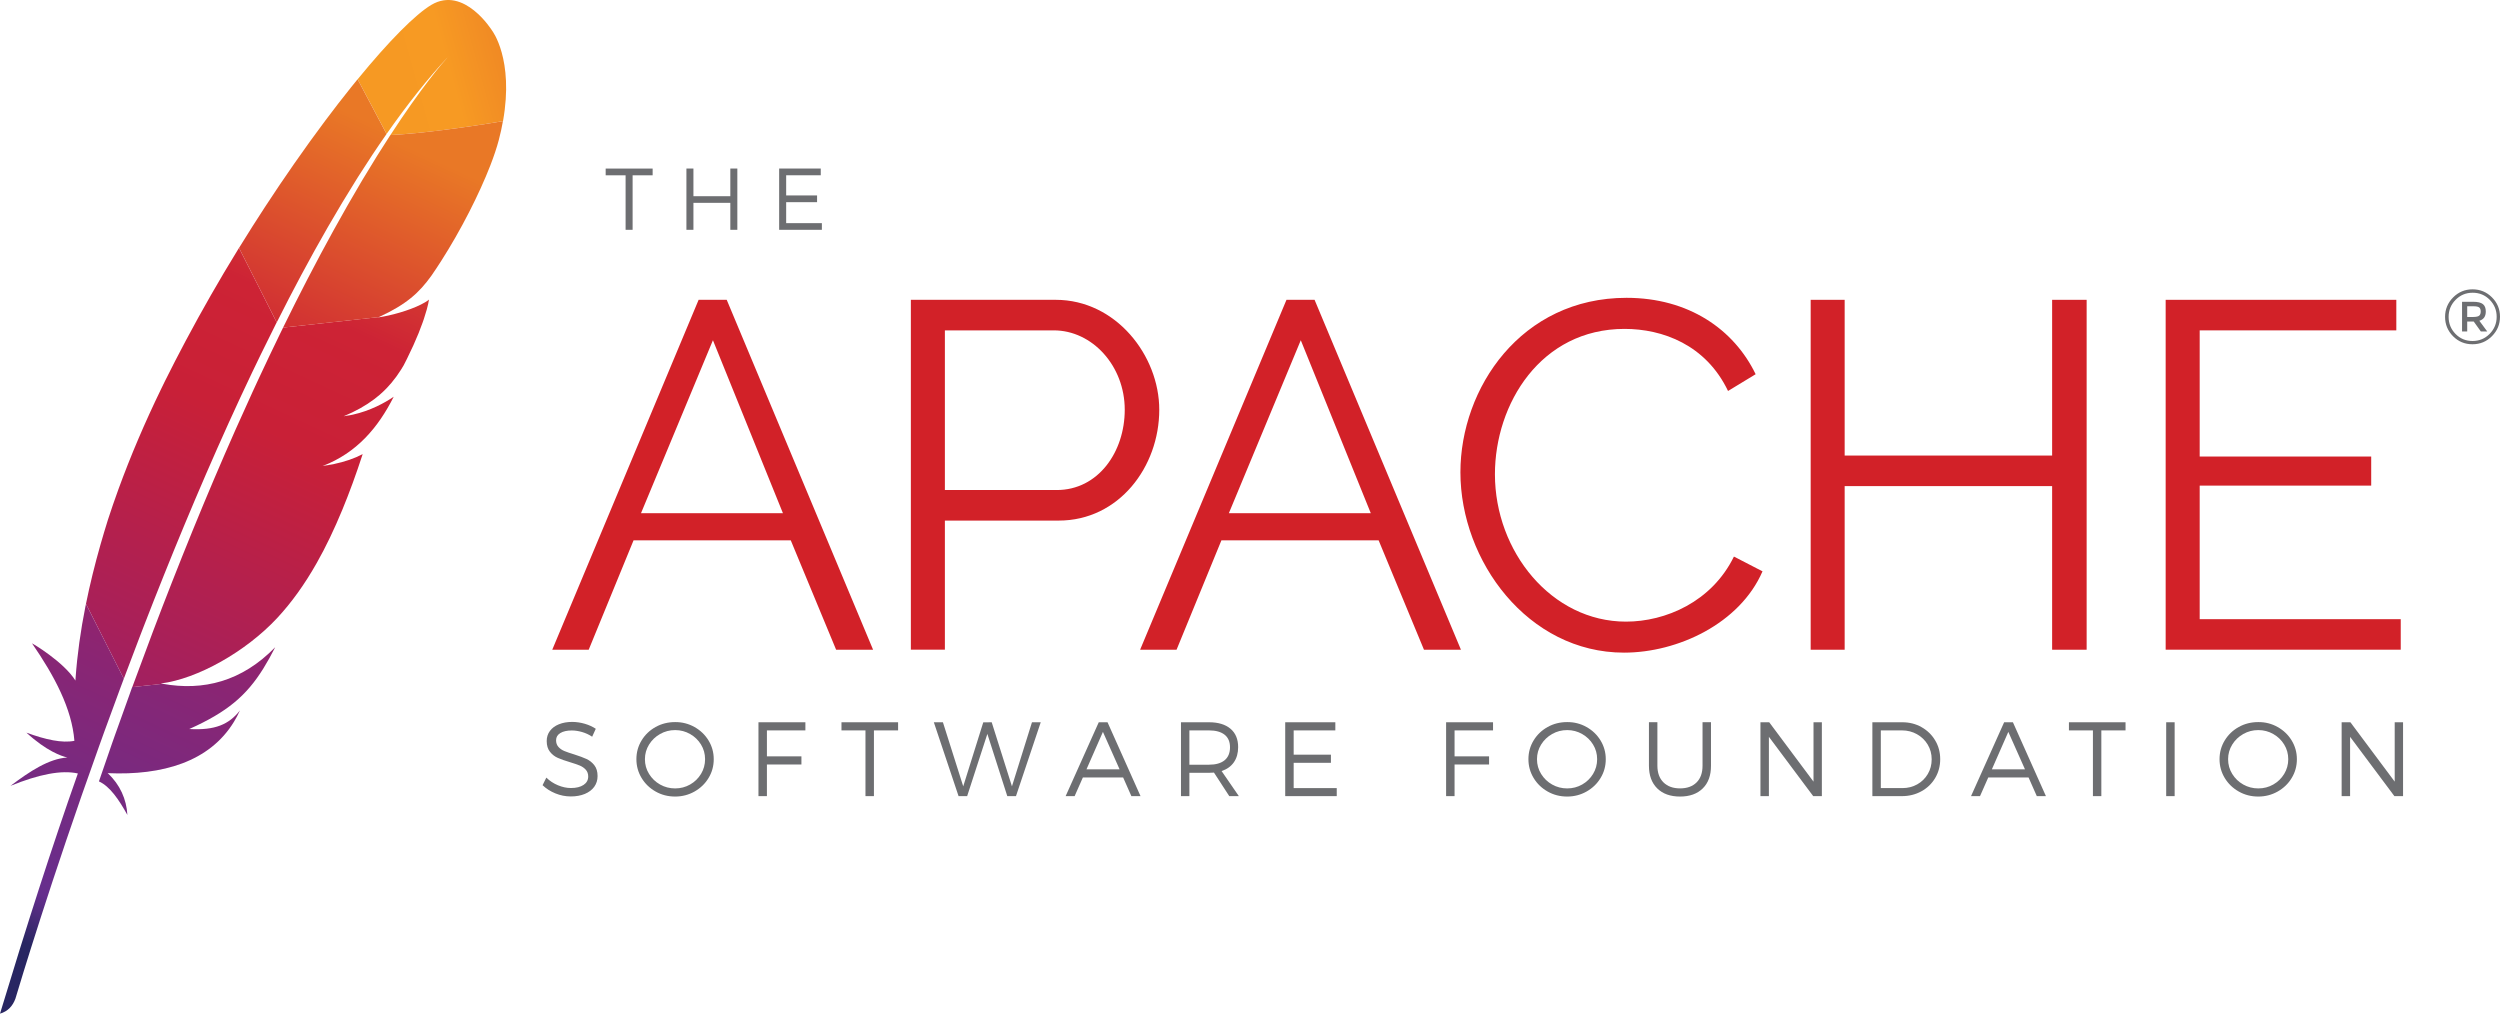
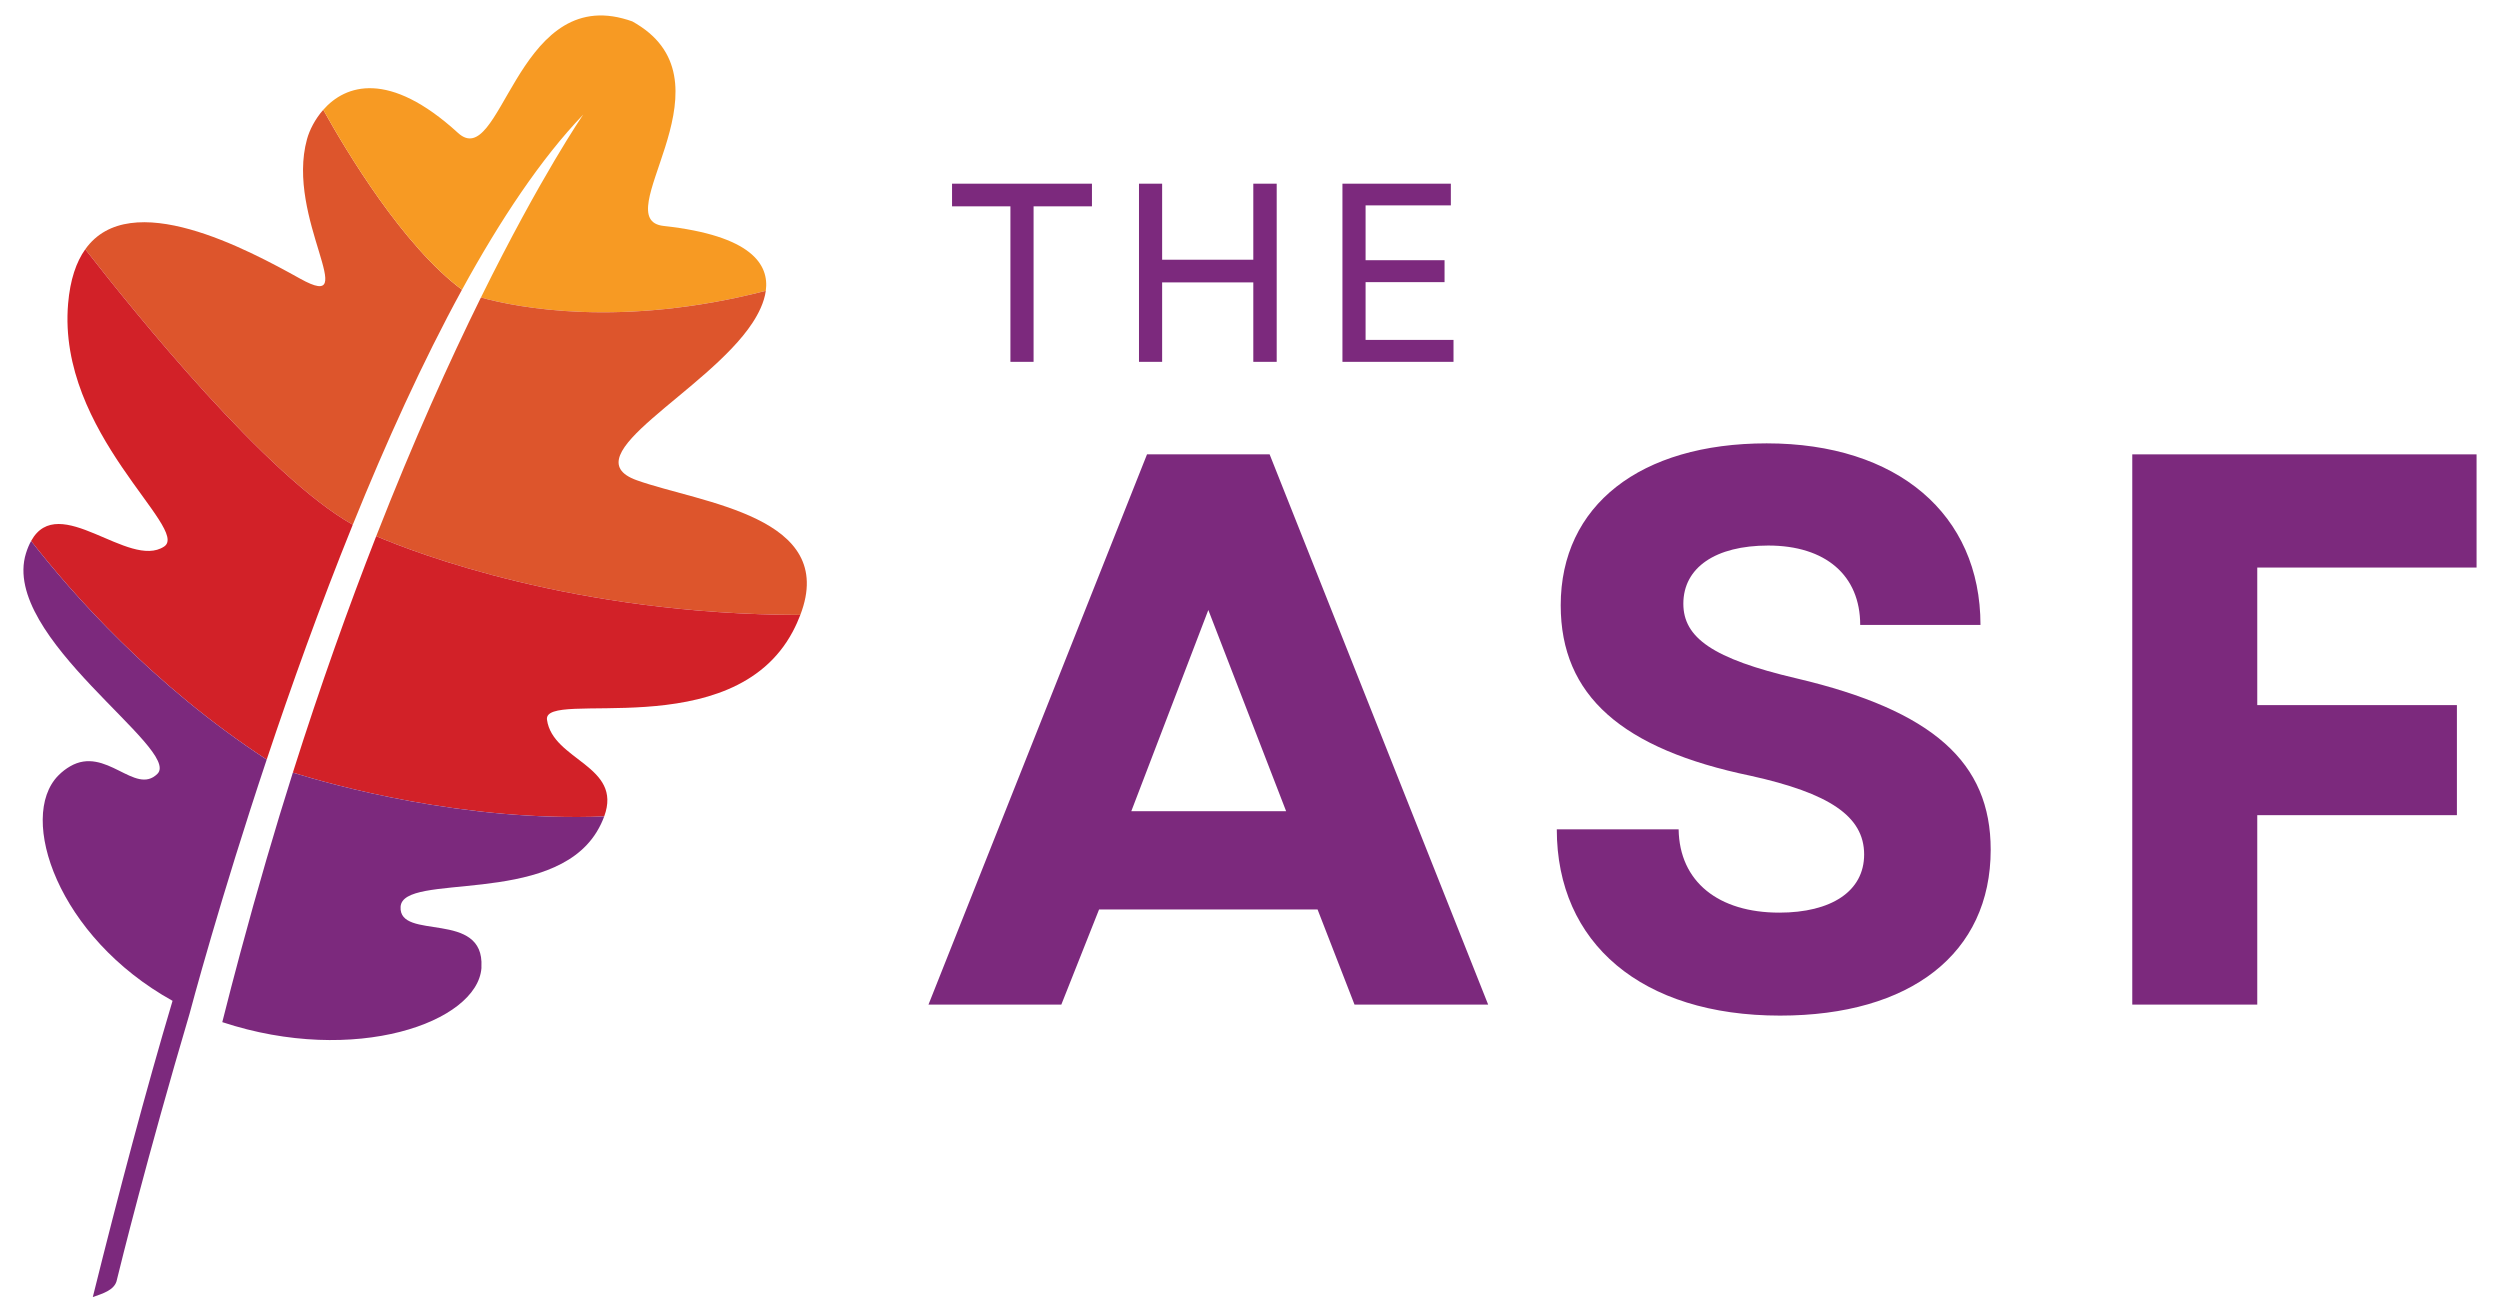
- <svg xmlns="http://www.w3.org/2000/svg" version="1.1" id="Layer_2" x="0px" y="0px" viewBox="0 0 7127.6 2890" enable-background="new 0 0 7127.6 2890" xml:space="preserve">
-   <path fill="#6D6E71" d="M7104.7,847.8c15.3,15.3,22.9,33.7,22.9,55.2c0,21.5-7.6,39.9-22.9,55.4c-15.3,15.4-33.8,23.1-55.6,23.1  c-21.8,0-40.2-7.6-55.4-22.9c-15.1-15.3-22.7-33.7-22.7-55.2c0-21.5,7.6-39.9,22.9-55.4c15.3-15.4,33.7-23.1,55.4-23.1  C7070.9,824.9,7089.4,832.5,7104.7,847.8z M7098.1,951.9c13.3-13.6,20-29.8,20-48.7s-6.6-35-19.8-48.5  c-13.2-13.4-29.4-20.1-48.6-20.1c-19.2,0-35.4,6.7-48.7,20.2c-13.3,13.5-19.9,29.7-19.9,48.7c0,19,6.6,35.2,19.7,48.6  c13.1,13.4,29.3,20.1,48.5,20.1S7084.7,965.4,7098.1,951.9z M7087.1,888.1c0,14-6.1,22.8-18.4,26.4l22.5,30.5h-18.2l-20.3-28.3  h-18.6v28.3h-14.7v-84.6h31.8c12.8,0,22,2.2,27.6,6.6C7084.4,871.4,7087.1,878.4,7087.1,888.1z M7068.2,900c3-2.4,4.4-6.5,4.4-12  c0-5.5-1.5-9.4-4.5-11.6c-3-2.2-8.4-3.2-16-3.2h-18v30.5h17.5C7059.7,903.6,7065.3,902.4,7068.2,900z" />
-   <path fill="#6D6E71" d="M1803.6,499.8v155.4h-20V499.8h-56.8v-19.2h133.9v19.2H1803.6z" />
-   <path fill="#6D6E71" d="M2082.2,655.2v-76.9h-105.2v76.9h-20V480.5h20v78.9h105.2v-78.9h20v174.7H2082.2z" />
-   <path fill="#6D6E71" d="M2241.4,499.8v57.4h88.1v19.2h-88.1v59.8h101.8v19h-121.8V480.5H2340v19.2H2241.4z" />
-   <path fill="#D22128" d="M1574.5,1852.4l417.3-997.6h80.1l417.3,997.6h-105.4l-129.3-311.9h-448.2l-127.9,311.9H1574.5z M2032.6,970  l-205.1,493.2h404.7L2032.6,970z" />
-   <path fill="#D22128" d="M2596.9,1852.4V854.8H3010c171.4,0,295.1,158.8,295.1,313.3c0,163-115.2,316.1-286.6,316.1h-324.6v368.1  H2596.9z M2693.9,1397.1h318.9c118,0,193.9-108.2,193.9-229c0-125.1-92.7-226.2-202.3-226.2h-310.5V1397.1z" />
-   <path fill="#D22128" d="M3250.5,1852.4l417.3-997.6h80.1l417.3,997.6h-105.4l-129.3-311.9h-448.2l-127.9,311.9H3250.5z M3708.6,970  l-205.1,493.2h404.7L3708.6,970z" />
-   <path fill="#D22128" d="M4637.3,849.1c177,0,306.3,89.9,368.1,217.8l-78.7,47.8c-63.2-132.1-186.9-177-295.1-177  c-238.9,0-369.5,213.6-369.5,414.5c0,220.6,161.6,420.1,373.7,420.1c112.4,0,244.5-56.2,307.7-185.5l81.5,42.1  c-64.6,148.9-241.7,231.8-394.8,231.8c-274,0-466.5-261.3-466.5-514.2C4163.8,1106.3,4336.6,849.1,4637.3,849.1z" />
-   <path fill="#D22128" d="M5949.1,854.8v997.6h-98.4v-466.5h-591.5v466.5h-96.9V854.8h96.9v444h591.5v-444H5949.1z" />
-   <path fill="#D22128" d="M6844.6,1765.2v87.1h-670.2V854.8H6832v87.1h-560.6v359.7h489v82.9h-489v380.8H6844.6z" />
-   <path fill="#6D6E71" d="M1667.6,2063.6c11.8,3.5,22.2,8.3,31,14.2l-10.3,22.6c-9-6-18.6-10.4-28.9-13.4c-10.2-2.9-20-4.4-29.2-4.4  c-13.6,0-24.5,2.4-32.6,7.3c-8.1,4.9-12.2,11.8-12.2,20.7c0,7.6,2.3,14,6.8,19c4.5,5,10.2,8.9,17,11.7c6.8,2.8,16.1,6,28,9.6  c14.4,4.6,26,8.9,34.7,12.9c8.8,4,16.3,9.9,22.5,17.8c6.2,7.8,9.3,18.2,9.3,31c0,11.7-3.2,21.8-9.5,30.6  c-6.3,8.7-15.3,15.5-26.8,20.3c-11.6,4.8-24.9,7.2-40,7.2c-15.1,0-29.7-2.9-43.9-8.7c-14.2-5.8-26.4-13.6-36.6-23.4l10.7-21.6  c9.6,9.4,20.7,16.7,33.3,21.9c12.6,5.2,24.8,7.8,36.8,7.8c15.3,0,27.3-3,36.1-8.9c8.8-5.9,13.2-13.9,13.2-23.9  c0-7.8-2.3-14.3-6.9-19.4c-4.6-5.1-10.3-9-17.1-11.9c-6.8-2.8-16.1-6-28-9.6c-14.2-4.2-25.7-8.3-34.6-12.2  c-8.9-3.9-16.4-9.7-22.5-17.5c-6.1-7.7-9.2-17.9-9.2-30.6c0-10.9,3-20.4,9-28.6c6-8.2,14.6-14.6,25.6-19.1  c11.1-4.5,23.8-6.8,38.2-6.8C1643.8,2058.3,1655.7,2060.1,1667.6,2063.6z" />
-   <path fill="#6D6E71" d="M1980.1,2072.8c16.8,9.4,30.2,22.3,40,38.4c9.8,16.2,14.8,33.9,14.8,53.3c0,19.5-4.9,37.4-14.8,53.6  c-9.8,16.3-23.2,29.1-40,38.6c-16.8,9.5-35.3,14.3-55.2,14.3c-20.3,0-38.8-4.7-55.7-14.3c-16.8-9.5-30.2-22.4-40-38.6  c-9.8-16.3-14.8-34.1-14.8-53.6c0-19.5,4.9-37.3,14.8-53.5c9.8-16.2,23.2-29,40-38.3c16.8-9.4,35.4-14,55.7-14  C1944.8,2058.6,1963.2,2063.3,1980.1,2072.8z M1881.9,2092.7c-13.1,7.4-23.6,17.5-31.4,30.1c-7.8,12.6-11.8,26.5-11.8,41.7  c0,15.3,3.9,29.3,11.8,42c7.8,12.7,18.3,22.8,31.4,30.2c13.1,7.4,27.4,11.1,42.9,11.1c15.5,0,29.7-3.7,42.7-11.1  c13-7.4,23.3-17.4,31.1-30.2c7.7-12.7,11.6-26.7,11.6-42s-3.9-29.2-11.6-41.8c-7.7-12.6-18.1-22.6-31.1-30  c-13-7.4-27.2-11.2-42.6-11.2C1909.4,2081.5,1895.1,2085.2,1881.9,2092.7z" />
-   <path fill="#6D6E71" d="M2186.5,2082.4v74h98.4v23.2h-98.4v90.2h-24.1v-210.6h133.8v23.2H2186.5z" />
-   <path fill="#6D6E71" d="M2491.6,2082.4v187.4h-24.1v-187.4h-68.4v-23.2h161.4v23.2H2491.6z" />
-   <path fill="#6D6E71" d="M2871.8,2269.8l-56.8-177.4l-57.6,177.4h-24.5l-70.5-210.6h25.9l57.9,182.7l57.1-182.4l24.1-0.3l57.7,182.7  l57.1-182.7h25l-70.6,210.6H2871.8z" />
-   <path fill="#6D6E71" d="M3087.3,2216.6l-23.5,53.2h-25.6l94.4-210.6h25l94.1,210.6h-26.1l-23.5-53.2H3087.3z M3144.5,2086.6  l-46.9,106.8h94.4L3144.5,2086.6z" />
-   <path fill="#6D6E71" d="M3461.1,2202.7c-6,0.4-10.7,0.6-14.1,0.6h-56v66.5H3367v-210.6h80c26.2,0,46.6,6.2,61.2,18.5  c14.5,12.3,21.8,29.8,21.8,52.3c0,17.2-4.1,31.7-12.2,43.3c-8.1,11.6-19.8,20-35,25l49.2,71.5h-27.3L3461.1,2202.7z M3491.3,2167.6  c10.3-8.4,15.5-20.8,15.5-37c0-15.9-5.2-27.9-15.5-36c-10.3-8.1-25.1-12.2-44.3-12.2h-56v97.8h56  C3466.2,2180.2,3481,2176,3491.3,2167.6z" />
-   <path fill="#6D6E71" d="M3688.3,2082.4v69.2h106.2v23.2h-106.2v72.1h122.8v22.9h-146.9v-210.6h142.9v23.2H3688.3z" />
-   <path fill="#6D6E71" d="M4147,2082.4v74h98.4v23.2H4147v90.2h-24.1v-210.6h133.8v23.2H4147z" />
-   <path fill="#6D6E71" d="M4523.3,2072.8c16.8,9.4,30.2,22.3,40,38.4c9.8,16.2,14.8,33.9,14.8,53.3c0,19.5-4.9,37.4-14.8,53.6  c-9.8,16.3-23.2,29.1-40,38.6c-16.8,9.5-35.3,14.3-55.2,14.3c-20.3,0-38.8-4.7-55.7-14.3c-16.8-9.5-30.2-22.4-40-38.6  c-9.8-16.3-14.8-34.1-14.8-53.6c0-19.5,4.9-37.3,14.8-53.5c9.8-16.2,23.2-29,40-38.3c16.8-9.4,35.4-14,55.7-14  C4488.1,2058.6,4506.5,2063.3,4523.3,2072.8z M4425.2,2092.7c-13.1,7.4-23.6,17.5-31.4,30.1c-7.8,12.6-11.8,26.5-11.8,41.7  c0,15.3,3.9,29.3,11.8,42c7.8,12.7,18.3,22.8,31.4,30.2c13.1,7.4,27.4,11.1,42.9,11.1c15.5,0,29.7-3.7,42.7-11.1  c13-7.4,23.3-17.4,31.1-30.2c7.7-12.7,11.6-26.7,11.6-42s-3.9-29.2-11.6-41.8c-7.7-12.6-18.1-22.6-31.1-30  c-13-7.4-27.2-11.2-42.6-11.2C4452.6,2081.5,4438.3,2085.2,4425.2,2092.7z" />
-   <path fill="#6D6E71" d="M4854.7,2247.7c-15.7,15.5-37.3,23.3-64.8,23.3c-27.7,0-49.4-7.8-65.1-23.3c-15.7-15.5-23.6-37-23.6-64.6  v-124h24.1v124c0,20.3,5.8,36.1,17.3,47.5c11.6,11.4,27.3,17.1,47.3,17.1c20.1,0,35.8-5.7,47.1-17c11.4-11.3,17-27.2,17-47.7v-124  h24.1v124C4878.2,2210.7,4870.4,2232.2,4854.7,2247.7z" />
-   <path fill="#6D6E71" d="M5169.5,2269.8l-126.3-169.1v169.1h-24.1v-210.6h25l126.3,169.3v-169.3h23.8v210.6H5169.5z" />
-   <path fill="#6D6E71" d="M5478.4,2073.1c16.4,9.3,29.4,21.9,38.9,37.9c9.6,16,14.3,33.9,14.3,53.5s-4.8,37.6-14.3,53.6  c-9.5,16.1-22.6,28.7-39.3,37.9c-16.6,9.2-35.2,13.8-55.5,13.8h-84.3v-210.6h85.2C5443.7,2059.2,5462,2063.8,5478.4,2073.1z   M5362.3,2246.9h61.4c15.5,0,29.6-3.5,42.3-10.6c12.7-7.1,22.8-16.9,30.2-29.5c7.4-12.5,11.1-26.5,11.1-42  c0-15.5-3.8-29.4-11.3-41.9c-7.5-12.5-17.7-22.3-30.6-29.6c-12.8-7.2-27-10.9-42.6-10.9h-60.5V2246.9z" />
-   <path fill="#6D6E71" d="M5668.6,2216.6l-23.5,53.2h-25.6l94.4-210.6h25l94.1,210.6H5807l-23.5-53.2H5668.6z M5725.8,2086.6  l-46.9,106.8h94.4L5725.8,2086.6z" />
-   <path fill="#6D6E71" d="M5991,2082.4v187.4H5967v-187.4h-68.4v-23.2h161.4v23.2H5991z" />
-   <path fill="#6D6E71" d="M6175.9,2269.8v-210.6h24.1v210.6H6175.9z" />
-   <path fill="#6D6E71" d="M6493.7,2072.8c16.8,9.4,30.2,22.3,40,38.4c9.8,16.2,14.8,33.9,14.8,53.3c0,19.5-4.9,37.4-14.8,53.6  c-9.8,16.3-23.2,29.1-40,38.6c-16.8,9.5-35.3,14.3-55.2,14.3c-20.3,0-38.8-4.7-55.7-14.3c-16.8-9.5-30.2-22.4-40-38.6  c-9.8-16.3-14.8-34.1-14.8-53.6c0-19.5,4.9-37.3,14.8-53.5c9.8-16.2,23.2-29,40-38.3c16.8-9.4,35.4-14,55.7-14  C6458.5,2058.6,6476.9,2063.3,6493.7,2072.8z M6395.6,2092.7c-13.1,7.4-23.6,17.5-31.4,30.1c-7.8,12.6-11.8,26.5-11.8,41.7  c0,15.3,3.9,29.3,11.8,42c7.8,12.7,18.3,22.8,31.4,30.2c13.1,7.4,27.4,11.1,42.9,11.1c15.5,0,29.7-3.7,42.7-11.1  c13-7.4,23.3-17.4,31.1-30.2c7.7-12.7,11.6-26.7,11.6-42s-3.9-29.2-11.6-41.8c-7.7-12.6-18.1-22.6-31.1-30  c-13-7.4-27.2-11.2-42.6-11.2C6423,2081.5,6408.8,2085.2,6395.6,2092.7z" />
-   <path fill="#6D6E71" d="M6826.5,2269.8l-126.3-169.1v169.1h-24.1v-210.6h25l126.3,169.3v-169.3h23.8v210.6H6826.5z" />
-   <linearGradient id="SVGID_1_" gradientUnits="userSpaceOnUse" x1="-4516.615" y1="-2338.722" x2="-4108.411" y2="-1861.398" gradientTransform="matrix(0.4226 -0.9063 0.9063 0.4226 5117.877 -2859.934)">
-     <stop offset="0" style="stop-color:#F69923" />
-     <stop offset="0.312" style="stop-color:#F79A23" />
-     <stop offset="0.838" style="stop-color:#E97826" />
-   </linearGradient>
-   <path fill="url(#SVGID_1_)" d="M1230.1,13.7c-45.3,26.8-120.6,102.5-210.5,212.3l82.6,155.9c58-82.9,116.9-157.5,176.3-221.2  c4.6-5.1,7-7.5,7-7.5c-2.3,2.5-4.6,5-7,7.5c-19.2,21.2-77.5,89.2-165.5,224.4c84.7-4.2,214.9-21.6,321.1-39.7  c31.6-177-31-258-31-258S1323.4-41.4,1230.1,13.7z" />
-   <path fill="none" d="M1090.2,903.1c0.6-0.1,1.2-0.2,1.8-0.3l-11.9,1.3c-0.7,0.3-1.4,0.7-2.1,1  C1082.1,904.4,1086.2,903.7,1090.2,903.1z" />
-   <path fill="none" d="M1005.9,1182.3c-6.7,1.5-13.7,2.7-20.7,3.7C992.3,1185,999.2,1183.8,1005.9,1182.3z" />
-   <path fill="none" d="M432.9,1808.8c0.9-2.3,1.8-4.7,2.6-7c18.2-48,36.2-94.7,54-140.1c20-51,39.8-100.4,59.3-148.3  c20.6-50.4,40.9-99.2,60.9-146.3c21-49.4,41.7-97,62-142.8c16.5-37.3,32.8-73.4,48.9-108.3c5.4-11.7,10.7-23.2,16-34.6  c10.5-22.7,21-44.8,31.3-66.5c9.5-20,19-39.6,28.3-58.8c3.1-6.4,6.2-12.8,9.3-19.1c0.5-1,1-2,1.5-3.1l-10.2,1.1l-8-15.9  c-0.8,1.6-1.6,3.1-2.4,4.6c-14.5,28.8-28.9,57.9-43.1,87.2c-8.2,16.9-16.4,34-24.6,51c-22.6,47.4-44.8,95.2-66.6,143.3  c-22.1,48.6-43.7,97.5-64.9,146.5c-20.8,48.1-41.3,96.2-61.2,144.2c-20,48-39.5,95.7-58.5,143.2c-19.9,49.5-39.2,98.7-58,147.2  c-4.2,10.9-8.5,21.9-12.7,32.8c-15,39.2-29.7,77.8-44,116l12.7,25.1l11.4-1.2c0.4-1.1,0.8-2.3,1.3-3.4  C396.7,1905.4,414.9,1856.4,432.9,1808.8z" />
-   <path fill="none" d="M980,1186.8L980,1186.8c0.1,0,0.1,0,0.1-0.1C980.1,1186.8,980.1,1186.8,980,1186.8z" />
-   <path fill="#BE202E" d="M952.6,1323c-10.6,1.9-21.4,3.8-32.5,5.7c-0.1,0-0.1,0.1-0.2,0.1c5.6-0.8,11.2-1.7,16.6-2.6  C942,1325.2,947.3,1324.1,952.6,1323z" />
-   <path opacity="0.35" fill="#BE202E" d="M952.6,1323c-10.6,1.9-21.4,3.8-32.5,5.7c-0.1,0-0.1,0.1-0.2,0.1c5.6-0.8,11.2-1.7,16.6-2.6  C942,1325.2,947.3,1324.1,952.6,1323z" />
-   <path fill="#BE202E" d="M980.3,1186.7C980.2,1186.7,980.2,1186.7,980.3,1186.7c-0.1,0.1-0.2,0.1-0.2,0.1c1.8-0.2,3.5-0.5,5.2-0.8  c7-1,13.9-2.2,20.7-3.7C997.5,1183.8,989,1185.2,980.3,1186.7L980.3,1186.7L980.3,1186.7z" />
-   <path opacity="0.35" fill="#BE202E" d="M980.3,1186.7C980.2,1186.7,980.2,1186.7,980.3,1186.7c-0.1,0.1-0.2,0.1-0.2,0.1  c1.8-0.2,3.5-0.5,5.2-0.8c7-1,13.9-2.2,20.7-3.7C997.5,1183.8,989,1185.2,980.3,1186.7L980.3,1186.7L980.3,1186.7z" />
-   <linearGradient id="SVGID_2_" gradientUnits="userSpaceOnUse" x1="-7537.734" y1="-2391.407" x2="-4625.414" y2="-2391.407" gradientTransform="matrix(0.4226 -0.9063 0.9063 0.4226 5117.877 -2859.934)">
-     <stop offset="0.323" style="stop-color:#9E2064" />
-     <stop offset="0.63" style="stop-color:#C92037" />
-     <stop offset="0.751" style="stop-color:#CD2335" />
-     <stop offset="1" style="stop-color:#E97826" />
-   </linearGradient>
-   <path fill="url(#SVGID_2_)" d="M858.6,784.7c25.1-46.9,50.5-92.8,76.2-137.4c26.7-46.4,53.7-91.3,80.9-134.7  c1.6-2.6,3.2-5.2,4.8-7.7c27-42.7,54.2-83.7,81.6-122.9L1019.5,226c-6.2,7.6-12.5,15.3-18.8,23.2c-23.8,29.7-48.6,61.6-73.9,95.5  c-28.6,38.2-58,78.9-87.8,121.7c-27.6,39.5-55.5,80.9-83.5,123.7c-23.8,36.5-47.7,74-71.4,112.5c-0.9,1.4-1.8,2.9-2.6,4.3  l107.5,212.3C811.8,873.6,835.1,828.7,858.6,784.7z" />
-   <linearGradient id="SVGID_3_" gradientUnits="userSpaceOnUse" x1="-7186.178" y1="-2099.306" x2="-5450.718" y2="-2099.306" gradientTransform="matrix(0.4226 -0.9063 0.9063 0.4226 5117.877 -2859.934)">
-     <stop offset="0" style="stop-color:#282662" />
-     <stop offset="9.548390e-02" style="stop-color:#662E8D" />
-     <stop offset="0.788" style="stop-color:#9F2064" />
-     <stop offset="0.949" style="stop-color:#CD2032" />
-   </linearGradient>
-   <path fill="url(#SVGID_3_)" d="M369,1981c-14.2,39.1-28.5,78.9-42.9,119.6c-0.2,0.6-0.4,1.2-0.6,1.8c-2,5.7-4.1,11.5-6.1,17.2  c-9.7,27.4-18,52.1-37.3,108.2c31.7,14.5,57.1,52.5,81.1,95.6c-2.6-44.7-21-86.6-56.2-119.1c156.1,7,290.6-32.4,360.1-146.6  c6.2-10.2,11.9-20.9,17-32.2c-31.6,40.1-70.8,57.1-144.5,53c-0.2,0.1-0.3,0.1-0.5,0.2c0.2-0.1,0.3-0.1,0.5-0.2  c108.6-48.6,163.1-95.3,211.2-172.6c11.4-18.3,22.5-38.4,33.8-60.6c-94.9,97.5-205,125.3-320.9,104.2l-86.9,9.5  C374.4,1966.3,371.7,1973.6,369,1981z" />
-   <linearGradient id="SVGID_4_" gradientUnits="userSpaceOnUse" x1="-7374.163" y1="-2418.545" x2="-4461.843" y2="-2418.545" gradientTransform="matrix(0.4226 -0.9063 0.9063 0.4226 5117.877 -2859.934)">
-     <stop offset="0.323" style="stop-color:#9E2064" />
-     <stop offset="0.63" style="stop-color:#C92037" />
-     <stop offset="0.751" style="stop-color:#CD2335" />
-     <stop offset="1" style="stop-color:#E97826" />
-   </linearGradient>
-   <path fill="url(#SVGID_4_)" d="M409.6,1786.3c18.8-48.5,38.1-97.7,58-147.2c19-47.4,38.5-95.2,58.5-143.2  c20-48,40.4-96.1,61.2-144.2c21.2-49,42.9-97.8,64.9-146.5c21.8-48.1,44-95.9,66.6-143.3c8.1-17.1,16.3-34.1,24.6-51  c14.2-29.3,28.6-58.4,43.1-87.2c0.8-1.6,1.6-3.1,2.4-4.6L681.4,706.8c-1.8,2.9-3.5,5.8-5.3,8.6c-25.1,40.9-50,82.7-74.4,125.4  c-24.7,43.1-49,87.1-72.7,131.7c-20,37.6-39.6,75.6-58.6,113.9c-3.8,7.8-7.6,15.5-11.3,23.2c-23.4,48.2-44.6,94.8-63.7,139.5  c-21.7,50.7-40.7,99.2-57.5,145.1c-11,30.2-21,59.4-30.1,87.4c-7.5,24-14.7,47.9-21.5,71.8c-16,56.3-29.9,112.4-41.2,168.3  L353,1935.1c14.3-38.1,28.9-76.8,44-116C401.1,1808.2,405.4,1797.3,409.6,1786.3z" />
-   <linearGradient id="SVGID_5_" gradientUnits="userSpaceOnUse" x1="-7161.764" y1="-2379.143" x2="-5631.252" y2="-2379.143" gradientTransform="matrix(0.4226 -0.9063 0.9063 0.4226 5117.877 -2859.934)">
-     <stop offset="0" style="stop-color:#282662" />
-     <stop offset="9.548390e-02" style="stop-color:#662E8D" />
-     <stop offset="0.788" style="stop-color:#9F2064" />
-     <stop offset="0.949" style="stop-color:#CD2032" />
-   </linearGradient>
-   <path fill="url(#SVGID_5_)" d="M243.5,1729.4c-13.6,68.2-23.2,136.2-28,203.8c-0.2,2.4-0.4,4.7-0.5,7.1  c-33.7-54-124-106.8-123.8-106.2c64.6,93.7,113.7,186.7,120.9,278c-34.6,7.1-82-3.2-136.8-23.3c57.1,52.5,100,67,116.7,70.9  c-52.5,3.3-107.1,39.3-162.1,80.8c80.5-32.8,145.5-45.8,192.1-35.3C148.1,2414.2,74.1,2645,0,2890c22.7-6.7,36.2-21.9,43.9-42.6  c13.2-44.4,100.8-335.6,238-718.2c3.9-10.9,7.8-21.8,11.8-32.9c1.1-3,2.2-6.1,3.3-9.2c14.5-40.1,29.5-81.1,45.1-122.9  c3.5-9.5,7.1-19,10.7-28.6c0.1-0.2,0.1-0.4,0.2-0.6l-107.9-213.2C244.6,1724.4,244,1726.9,243.5,1729.4z" />
-   <linearGradient id="SVGID_6_" gradientUnits="userSpaceOnUse" x1="-7374.163" y1="-2117.131" x2="-4461.843" y2="-2117.131" gradientTransform="matrix(0.4226 -0.9063 0.9063 0.4226 5117.877 -2859.934)">
-     <stop offset="0.323" style="stop-color:#9E2064" />
-     <stop offset="0.63" style="stop-color:#C92037" />
-     <stop offset="0.751" style="stop-color:#CD2335" />
-     <stop offset="1" style="stop-color:#E97826" />
-   </linearGradient>
-   <path fill="url(#SVGID_6_)" d="M805.6,937c-3.1,6.3-6.2,12.7-9.3,19.1c-9.3,19.2-18.8,38.8-28.3,58.8  c-10.3,21.7-20.7,43.9-31.3,66.5c-5.3,11.4-10.6,22.9-16,34.6c-16.1,35-32.4,71.1-48.9,108.3c-20.3,45.8-41,93.4-62,142.8  c-20,47.1-40.3,95.9-60.9,146.3c-19.5,47.9-39.3,97.3-59.3,148.3c-17.8,45.4-35.9,92.1-54,140.1c-0.9,2.3-1.8,4.7-2.6,7  c-18,47.6-36.2,96.6-54.6,146.8c-0.4,1.1-0.8,2.3-1.3,3.4l86.9-9.5c-1.7-0.3-3.5-0.5-5.2-0.9c103.9-13,242.1-90.6,331.4-186.5  c41.1-44.2,78.5-96.3,113-157.3c25.7-45.4,49.8-95.8,72.8-151.5c20.1-48.7,39.4-101.4,58-158.6c-23.9,12.6-51.2,21.8-81.4,28.2  c-5.3,1.1-10.7,2.2-16.1,3.1c-5.5,1-11,1.8-16.6,2.6l0,0l0,0c0.1,0,0.1-0.1,0.2-0.1c96.9-37.3,158-109.2,202.4-197.4  c-25.5,17.4-66.9,40.1-116.6,51.1c-6.7,1.5-13.7,2.7-20.7,3.7c-1.7,0.3-3.5,0.6-5.2,0.8l0,0l0,0c0.1,0,0.1,0,0.1-0.1  c0,0,0.1,0,0.1,0l0,0c33.6-14.1,62-29.8,86.6-48.4c5.3-4,10.4-8.1,15.3-12.3c7.5-6.5,14.7-13.3,21.5-20.5c4.4-4.6,8.6-9.3,12.7-14.2  c9.6-11.5,18.7-23.9,27.1-37.3c2.6-4.1,5.1-8.3,7.6-12.6c3.2-6.2,6.3-12.3,9.3-18.3c13.5-27.2,24.4-51.5,33-72.8  c4.3-10.6,8.1-20.5,11.3-29.7c1.3-3.7,2.5-7.2,3.7-10.6c3.4-10.2,6.2-19.3,8.4-27.3c3.3-12,5.3-21.5,6.4-28.4l0,0l0,0  c-3.3,2.6-7.1,5.2-11.3,7.7c-29.3,17.5-79.5,33.4-119.9,40.8l79.8-8.8l-79.8,8.8c-0.6,0.1-1.2,0.2-1.8,0.3c-4,0.7-8.1,1.3-12.2,2  c0.7-0.3,1.4-0.7,2.1-1l-273,29.9C806.6,935,806.1,936,805.6,937z" />
-   <linearGradient id="SVGID_7_" gradientUnits="userSpaceOnUse" x1="-7554.823" y1="-2132.098" x2="-4642.503" y2="-2132.098" gradientTransform="matrix(0.4226 -0.9063 0.9063 0.4226 5117.877 -2859.934)">
-     <stop offset="0.323" style="stop-color:#9E2064" />
-     <stop offset="0.63" style="stop-color:#C92037" />
-     <stop offset="0.751" style="stop-color:#CD2335" />
-     <stop offset="1" style="stop-color:#E97826" />
-   </linearGradient>
-   <path fill="url(#SVGID_7_)" d="M1112.9,385.1c-24.3,37.3-50.8,79.6-79.4,127.5c-1.5,2.5-3,5.1-4.5,7.6  c-24.6,41.5-50.8,87.1-78.3,137c-23.8,43.1-48.5,89.3-74.3,139c-22.4,43.3-45.6,89.2-69.4,137.8l273-29.9  c79.5-36.6,115.1-69.7,149.6-117.6c9.2-13.2,18.4-27,27.5-41.3c28-43.8,55.6-92,80.1-139.9c23.7-46.3,44.7-92.2,60.7-133.5  c10.2-26.3,18.4-50.8,24.1-72.3c5-19,8.9-36.9,11.9-54.1C1327.9,363.5,1197.6,380.9,1112.9,385.1z" />
-   <path fill="#BE202E" d="M936.5,1326.1c-5.5,1-11,1.8-16.6,2.6l0,0C925.5,1328,931,1327.1,936.5,1326.1z" />
-   <path opacity="0.35" fill="#BE202E" d="M936.5,1326.1c-5.5,1-11,1.8-16.6,2.6l0,0C925.5,1328,931,1327.1,936.5,1326.1z" />
-   <linearGradient id="SVGID_8_" gradientUnits="userSpaceOnUse" x1="-7374.163" y1="-2027.484" x2="-4461.843" y2="-2027.484" gradientTransform="matrix(0.4226 -0.9063 0.9063 0.4226 5117.877 -2859.934)">
-     <stop offset="0.323" style="stop-color:#9E2064" />
-     <stop offset="0.63" style="stop-color:#C92037" />
-     <stop offset="0.751" style="stop-color:#CD2335" />
-     <stop offset="1" style="stop-color:#E97826" />
-   </linearGradient>
-   <path fill="url(#SVGID_8_)" d="M936.5,1326.1c-5.5,1-11,1.8-16.6,2.6l0,0C925.5,1328,931,1327.1,936.5,1326.1z" />
-   <path fill="#BE202E" d="M980,1186.8c1.8-0.2,3.5-0.5,5.2-0.8C983.5,1186.3,981.8,1186.6,980,1186.8L980,1186.8z" />
-   <path opacity="0.35" fill="#BE202E" d="M980,1186.8c1.8-0.2,3.5-0.5,5.2-0.8C983.5,1186.3,981.8,1186.6,980,1186.8L980,1186.8z" />
-   <linearGradient id="SVGID_9_" gradientUnits="userSpaceOnUse" x1="-7374.163" y1="-2037.742" x2="-4461.843" y2="-2037.742" gradientTransform="matrix(0.4226 -0.9063 0.9063 0.4226 5117.877 -2859.934)">
-     <stop offset="0.323" style="stop-color:#9E2064" />
-     <stop offset="0.63" style="stop-color:#C92037" />
-     <stop offset="0.751" style="stop-color:#CD2335" />
-     <stop offset="1" style="stop-color:#E97826" />
-   </linearGradient>
-   <path fill="url(#SVGID_9_)" d="M980,1186.8c1.8-0.2,3.5-0.5,5.2-0.8C983.5,1186.3,981.8,1186.6,980,1186.8L980,1186.8z" />
-   <path fill="#BE202E" d="M980.2,1186.7C980.2,1186.7,980.2,1186.7,980.2,1186.7L980.2,1186.7L980.2,1186.7L980.2,1186.7  C980.2,1186.7,980.2,1186.7,980.2,1186.7z" />
-   <path opacity="0.35" fill="#BE202E" d="M980.2,1186.7C980.2,1186.7,980.2,1186.7,980.2,1186.7L980.2,1186.7L980.2,1186.7  L980.2,1186.7C980.2,1186.7,980.2,1186.7,980.2,1186.7z" />
-   <linearGradient id="SVGID_10_" gradientUnits="userSpaceOnUse" x1="-5738.064" y1="-2039.799" x2="-5094.346" y2="-2039.799" gradientTransform="matrix(0.4226 -0.9063 0.9063 0.4226 5117.877 -2859.934)">
-     <stop offset="0.323" style="stop-color:#9E2064" />
-     <stop offset="0.63" style="stop-color:#C92037" />
-     <stop offset="0.751" style="stop-color:#CD2335" />
-     <stop offset="1" style="stop-color:#E97826" />
-   </linearGradient>
-   <path fill="url(#SVGID_10_)" d="M980.2,1186.7C980.2,1186.7,980.2,1186.7,980.2,1186.7L980.2,1186.7L980.2,1186.7L980.2,1186.7  C980.2,1186.7,980.2,1186.7,980.2,1186.7z" />
+ <svg xmlns="http://www.w3.org/2000/svg" id="Layer_1" viewBox="0 0 1000 525">
+   <defs>
+     <style>
+       .cls-1 {
+         fill: #7c297d;
+       }
+ 
+       .cls-2 {
+         fill: #f79a23;
+       }
+ 
+       .cls-3 {
+         fill: #dd552c;
+       }
+ 
+       .cls-4 {
+         fill: #d22128;
+       }
+     </style>
+   </defs>
+   <g>
+     <g>
+       <path class="cls-1" d="M458.804,181.745h49.045l87.413,220.094h-53.455l-14.778-38.045h-87.406l-15.094,38.045h-53.138l87.413-220.094ZM514.454,324.491l-31.124-80.492-30.814,80.492h61.938Z" />
+       <path class="cls-1" d="M622.717,331.722h48.735c.316,21.066,16.036,33.332,40.246,33.332,20.749,0,33.958-8.489,33.958-23.267,0-15.41-14.151-24.526-45.275-31.447-51.57-10.691-76.096-32.066-76.096-68.226,0-39.93,31.756-64.772,82.384-64.772,52.189,0,85.521,28.296,85.521,72.629h-48.109c0-19.807-13.835-31.756-36.786-31.756-21.066,0-33.958,8.806-33.958,23.267,0,13.525,11.633,22.015,45.275,29.871,54.714,12.892,77.664,33.642,77.664,68.542,0,41.505-32.073,66.347-84.262,66.347-55.34,0-89.298-28.929-89.298-74.52Z" />
+       <path class="cls-1" d="M852.909,181.745h137.717v45.275h-87.722v55.023h79.859v44.023h-79.859v75.773h-49.994v-220.094Z" />
+     </g>
+     <g>
+       <path class="cls-3" d="M141.108,209.888c13.187-32.608,27.901-65.152,43.688-93.997-23.567-17.504-46.196-55.249-55.493-71.972-3.339,3.794-5.507,8.163-6.49,11.718-8.759,31.625,22.42,69.814-2.693,55.862-20.924-11.627-68.04-37.089-86.012-11.782,20.128,25.862,72.773,90.93,107.001,110.172Z" />
+       <path class="cls-2" d="M184.796,115.891c15.298-27.949,31.6-52.428,48.502-70.064,0,0-16.858,24.401-40.936,73.181,14.582,4.016,56.112,12.256,113.96-2.686,1.422-10.513-5.645-22.075-40.864-25.946-22.993-2.525,27.598-54.902-9.052-79.674-1.183-.801-2.346-1.508-3.486-2.141-1.229-.441-2.526-.845-3.911-1.205-42.803-11.169-48.735,61.409-65.815,45.807-27.601-25.213-45.023-19.322-53.891-9.244,9.297,16.723,31.926,54.468,55.493,71.972Z" />
+       <path class="cls-4" d="M106.682,303.838c9.663-28.946,21.286-61.466,34.426-93.95-34.227-19.241-86.873-84.309-107.001-110.172-3.593,5.056-6.049,12.108-6.867,21.752-4.389,51.802,49.052,90.153,38.398,97.158-14.092,9.267-42.141-22.261-53.196-2.228,16.023,20.584,48.661,57.777,94.239,87.44Z" />
+       <path class="cls-3" d="M254.756,192.118c-27.059-9.651,28.276-35.533,46.245-62.991,2.299-3.511,4.676-8.049,5.32-12.805-57.848,14.942-99.378,6.702-113.96,2.686-12.465,25.256-26.859,57.084-41.87,95.458,15.634,6.685,79.47,31.379,169.637,31.507,15.16-39.485-39.691-44.699-65.371-53.855Z" />
+       <path class="cls-4" d="M117.137,309.049c15.9,4.955,68.584,19.756,124.537,17.528,7.517-20.352-20.586-22.338-22.875-38.661-1.772-12.63,73.957,10.614,98.323-35.311,1.232-2.323,2.193-4.514,3.006-6.631-90.166-.128-154.002-24.822-169.637-31.507-10.97,28.044-22.255,59.517-33.354,94.583Z" />
+       <path class="cls-1" d="M117.137,309.049c-7.145,22.57-14.193,46.682-21.035,72.164-2.427,9.035-4.825,18.238-7.19,27.643,53.106,17.531,102.009.04,103.666-21.638.013-.172-.019-.3-.008-.465,1.264-22.961-33.15-10.233-32.335-24.038.818-13.906,60.081-.081,78.408-29.895,1.405-2.286,2.321-4.315,3.031-6.244-55.953,2.228-108.637-12.573-124.537-17.528Z" />
+       <path class="cls-1" d="M12.442,216.398c-.774,1.404-1.473,3.026-2.069,4.965-10.292,33.45,62.485,78.385,52.583,88.18-8.925,8.826-20.557-11.344-34.9-3.013-1.572.916-3.168,2.07-4.805,3.75-16.222,16.619-.254,64.496,45.77,90.052-10.74,36.062-21.432,76.352-31.9,118.486,3.797-1.33,8.341-2.663,9.472-6.244,1.698-6.981,12.194-49.463,29.235-107.095,0,0,3.11-11.805,8.804-31.255,5.265-17.985,12.746-42.515,22.048-70.387-45.578-29.663-78.216-66.856-94.239-87.44Z" />
+     </g>
+   </g>
+   <g>
+     <polygon class="cls-1" points="404.167 144.735 413.431 144.735 413.431 82.535 436.779 82.535 436.779 73.473 380.819 73.473 380.819 82.535 404.167 82.535 404.167 144.735" />
+     <polygon class="cls-1" points="464.853 112.958 501.322 112.958 501.322 144.735 510.68 144.735 510.68 73.473 501.322 73.473 501.322 103.89 464.853 103.89 464.853 73.473 455.596 73.473 455.596 144.735 464.853 144.735 464.853 112.958" />
+     <polygon class="cls-1" points="581.403 135.963 546.233 135.963 546.233 112.857 577.821 112.857 577.821 104.085 546.233 104.085 546.233 82.151 580.339 82.151 580.339 73.473 536.976 73.473 536.976 144.735 581.403 144.735 581.403 135.963" />
+   </g>
</svg>
